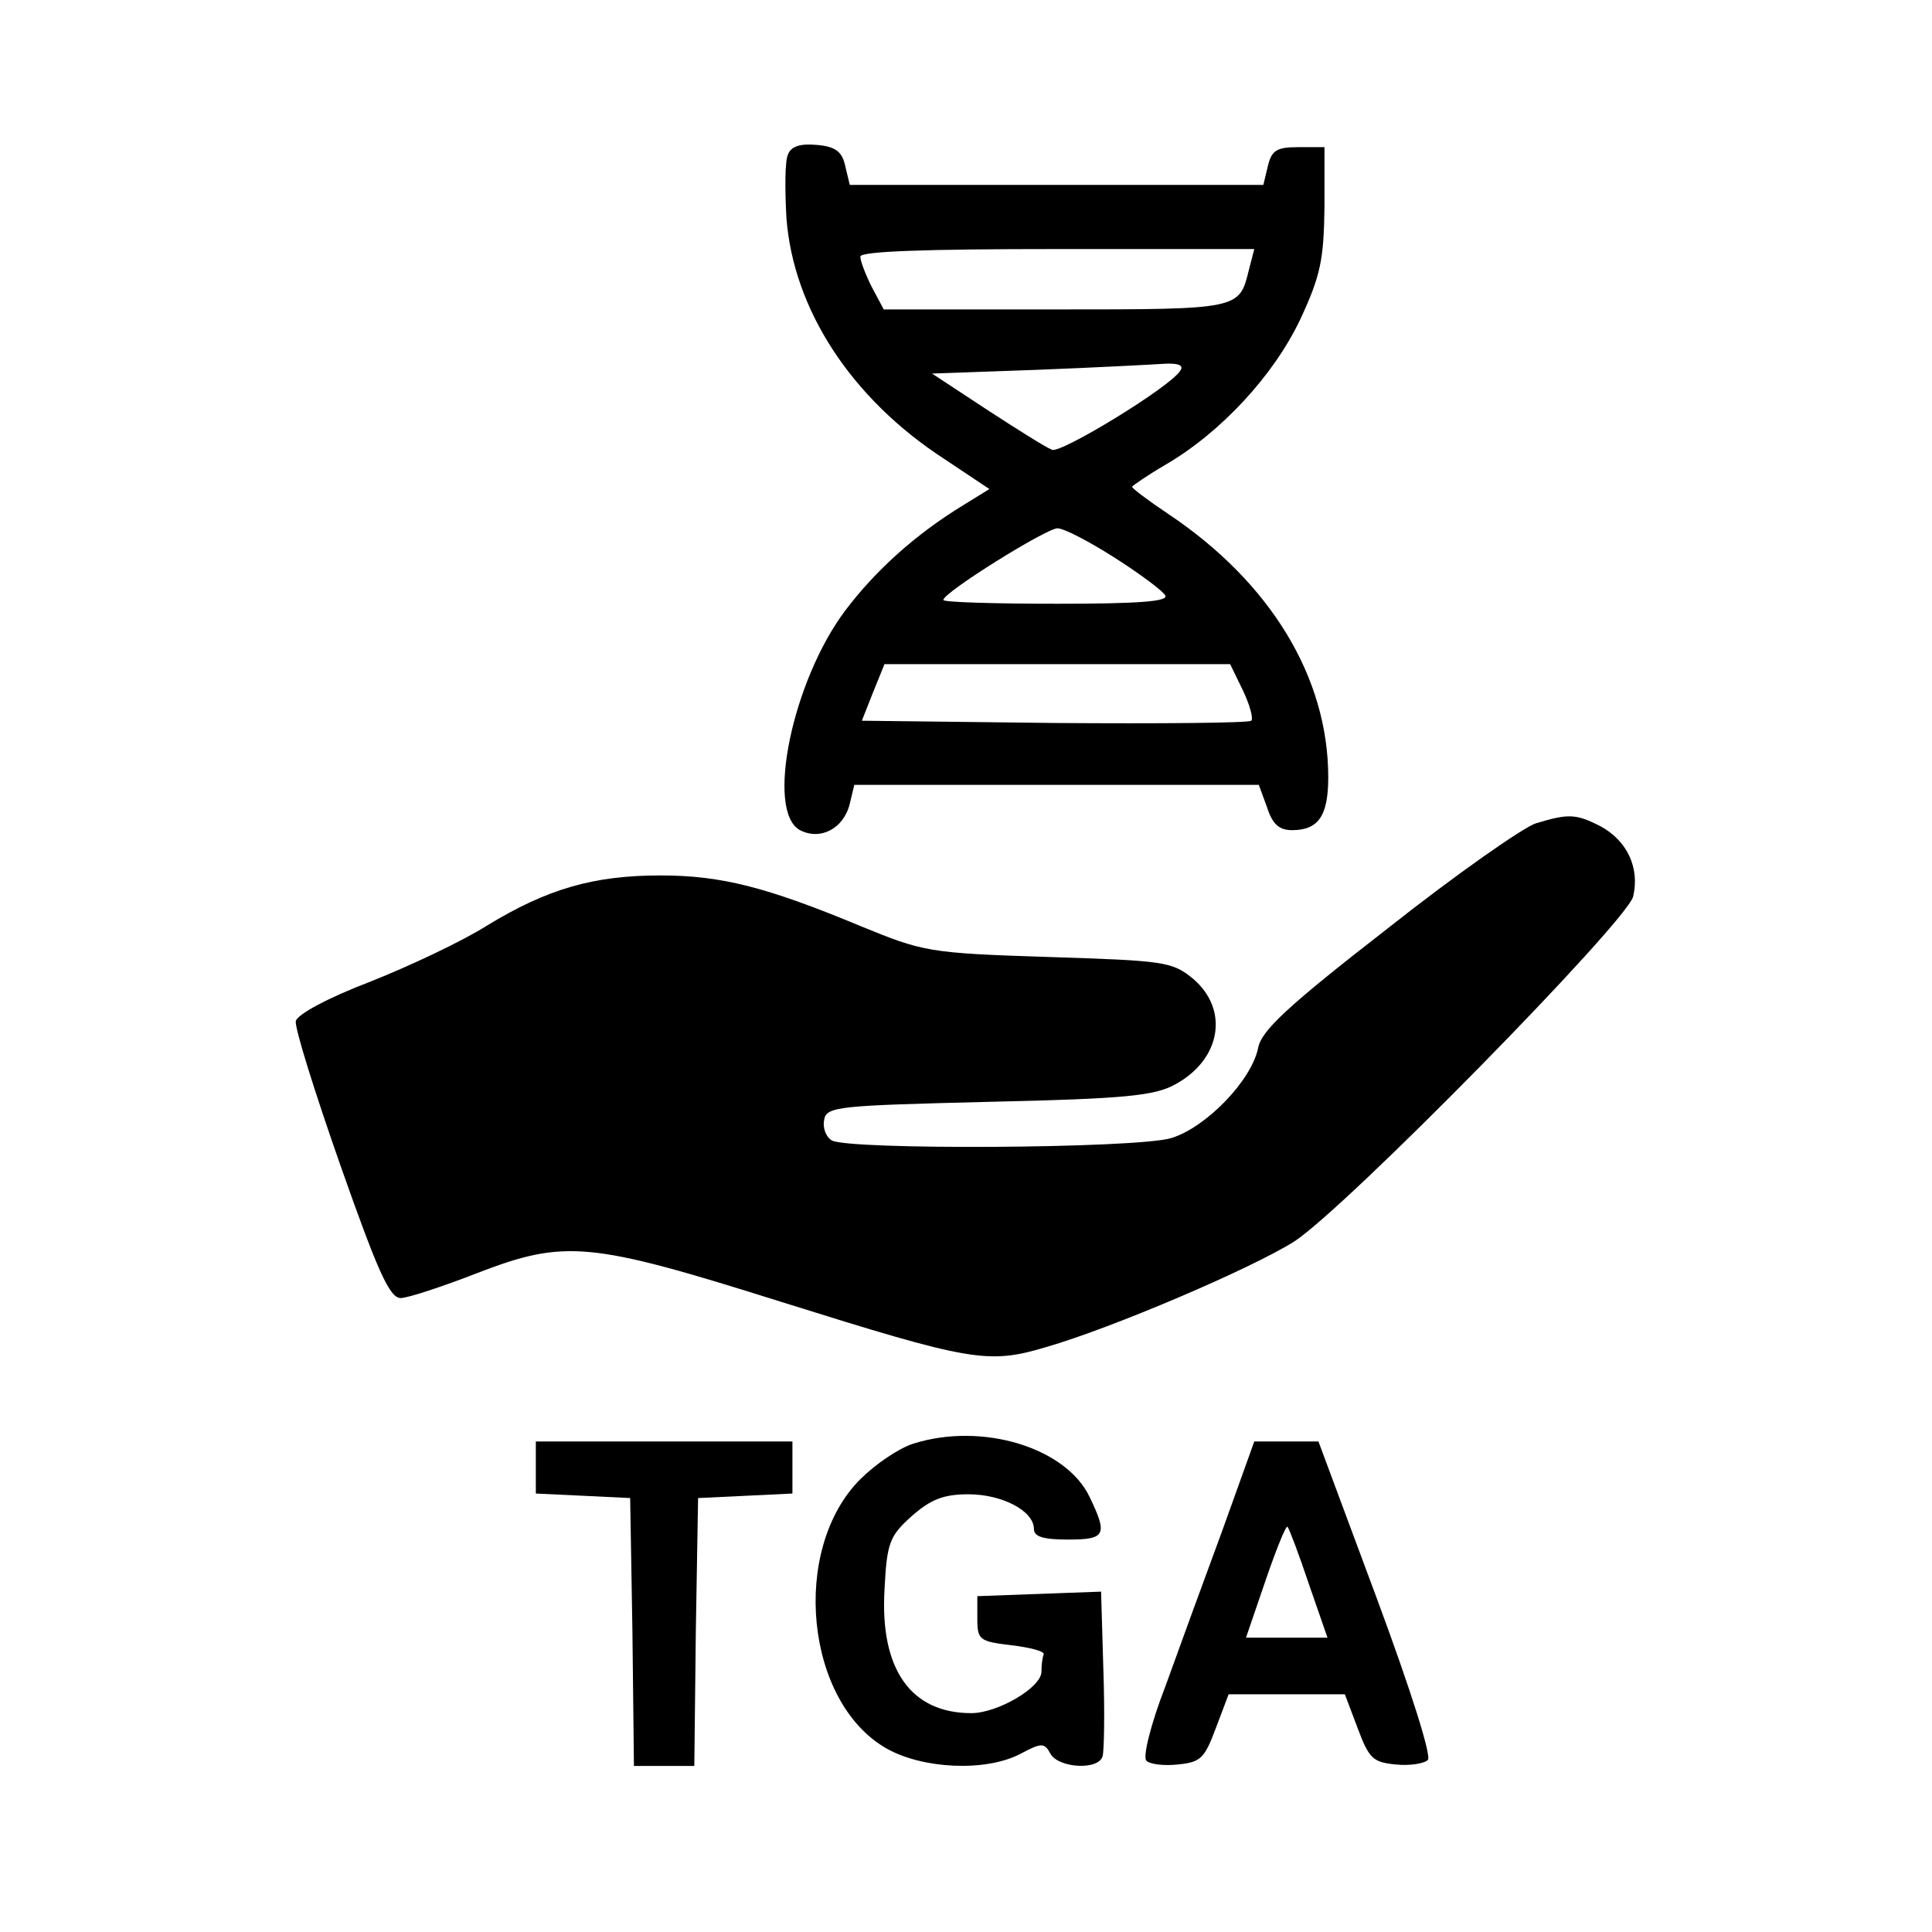
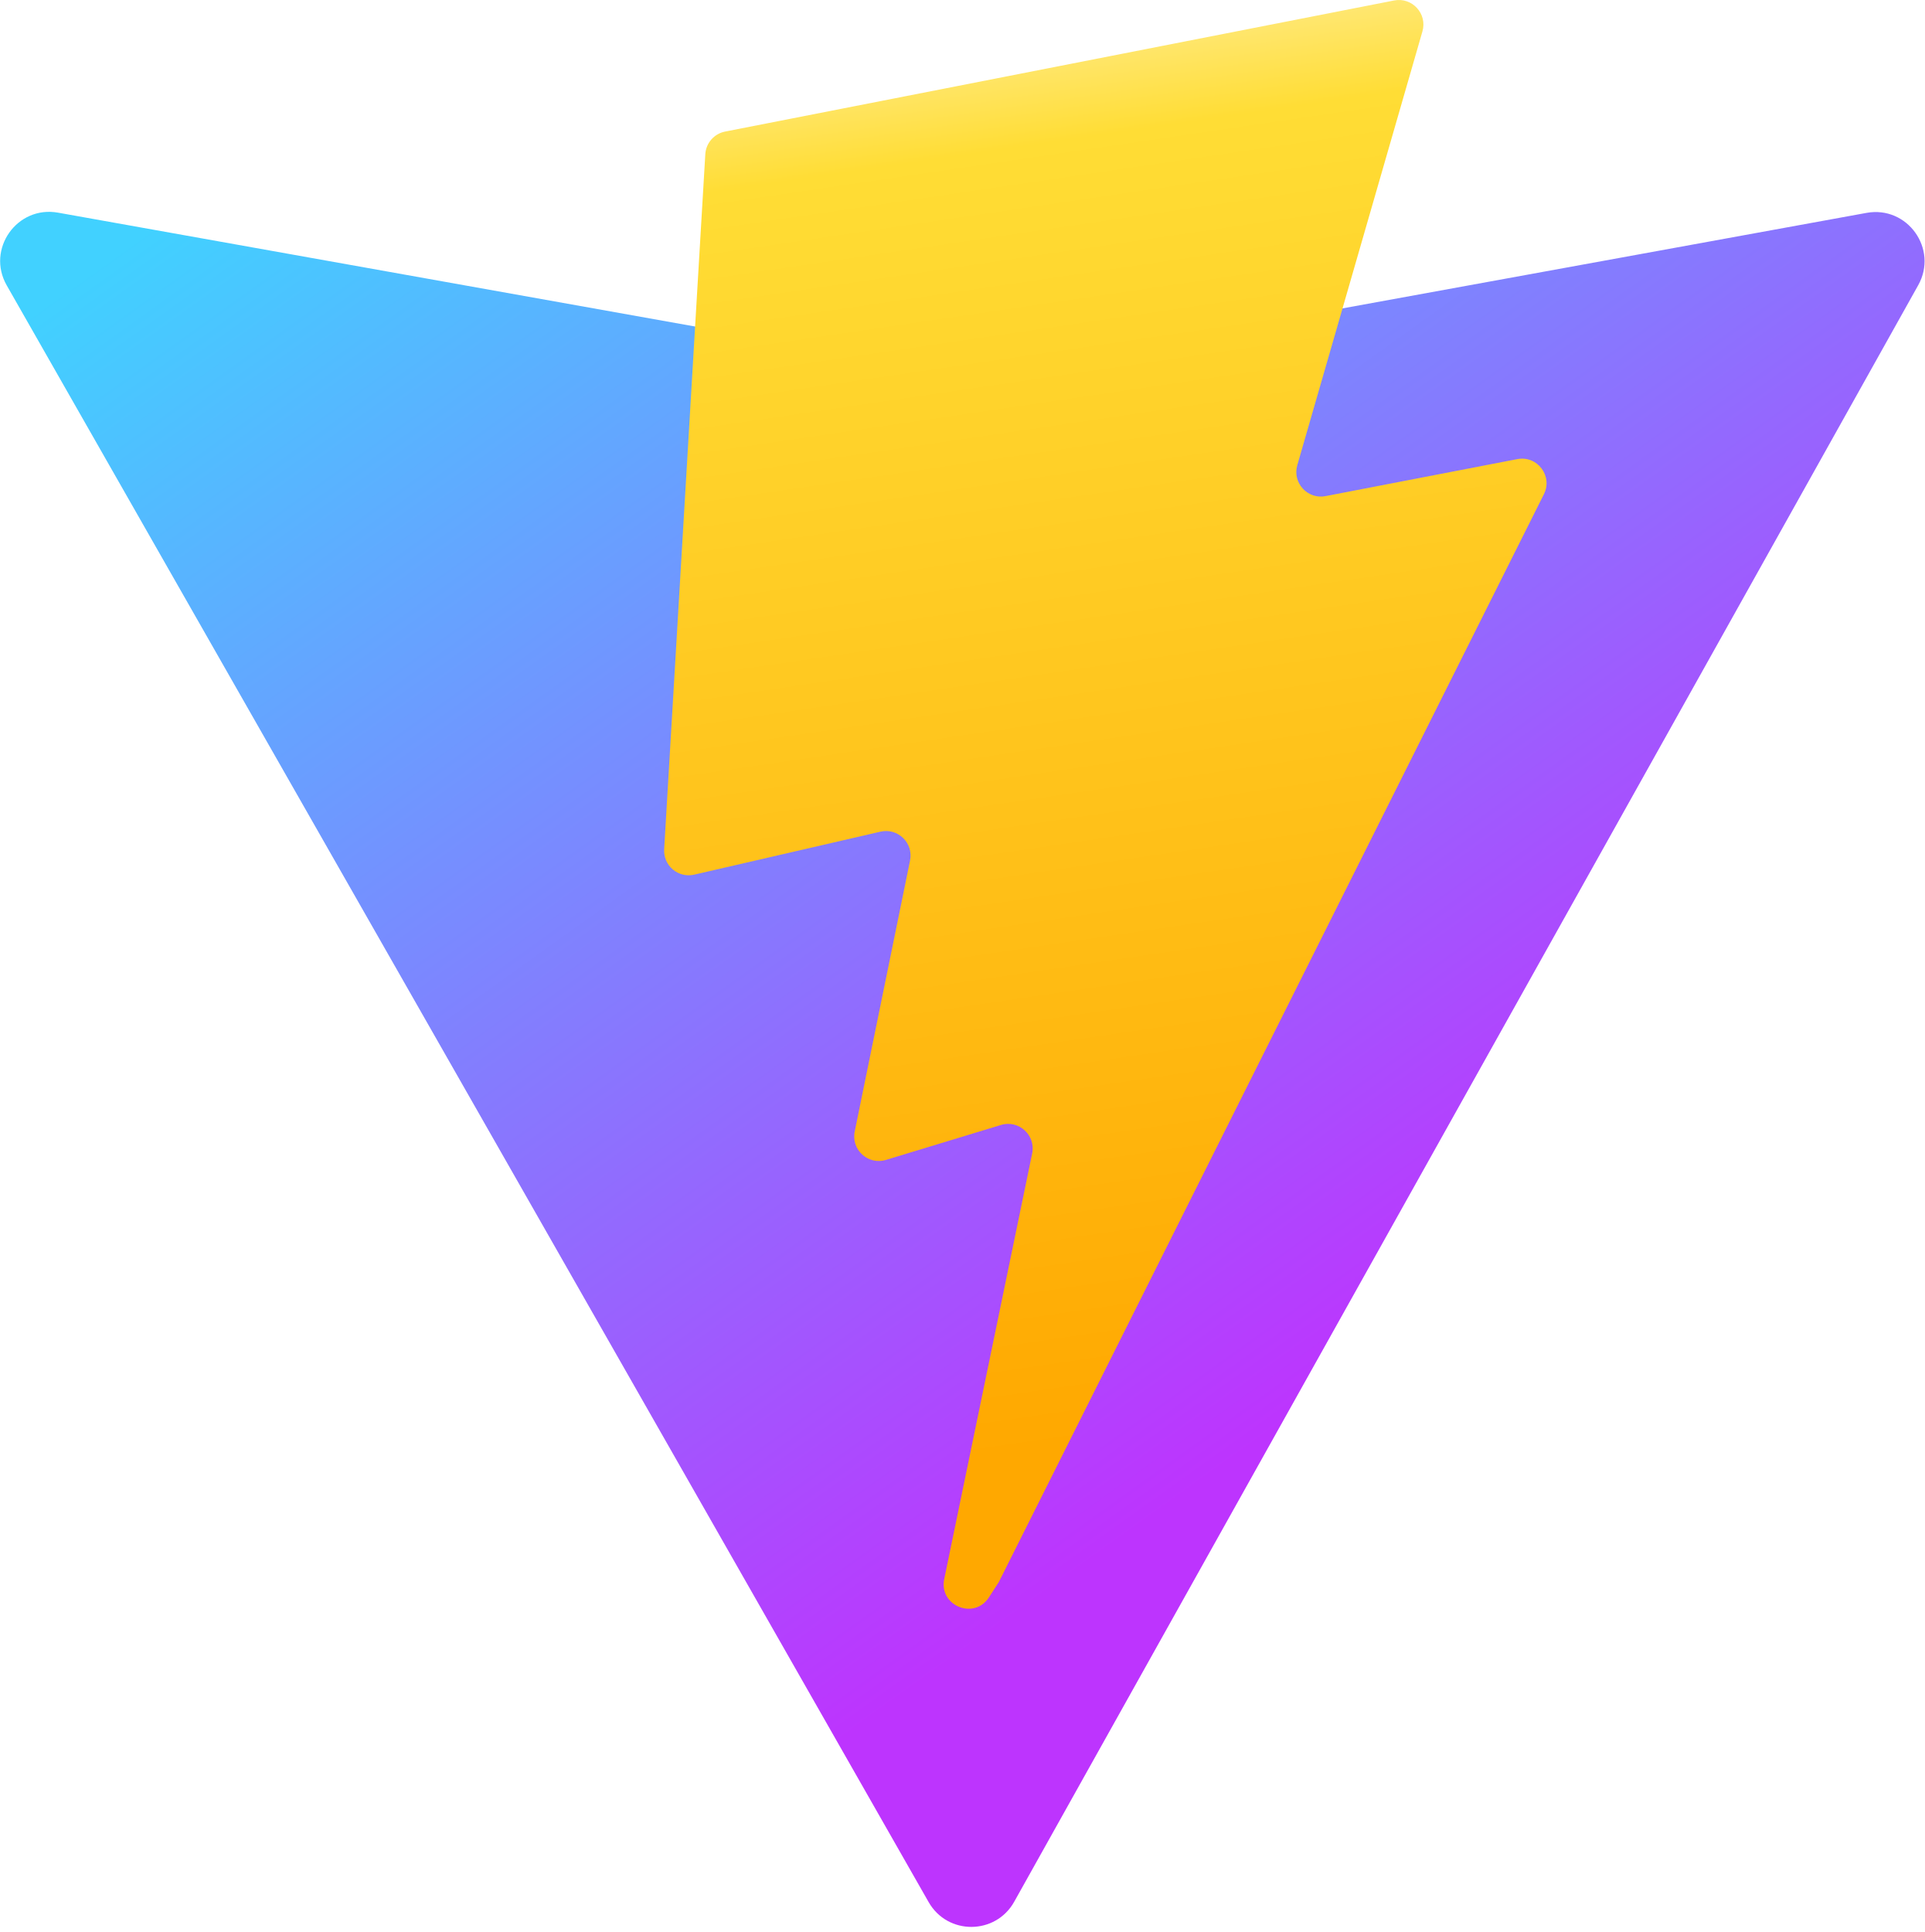
- <svg xmlns="http://www.w3.org/2000/svg" version="1.0" width="256pt" height="256pt" viewBox="0 0 256 256" preserveAspectRatio="xMidYMid meet">
-   <g transform="translate(0,256) scale(0.1,-0.1)" fill="#000000" stroke="none">
-     <path d="M1044 2355 c-4 -9 -4 -46 -2 -83 9 -122 86 -240 209 -320 l60 -40 -34 -21 c-64 -39 -117 -87 -157 -140 -70 -93 -106 -266 -60 -291 27 -14 58 2 66 35 l6 25 268 0 268 0 11 -30 c7 -22 16 -30 33 -30 35 0 48 19 48 70 0 132 -76 258 -212 349 -27 18 -48 34 -48 36 0 1 20 15 44 29 74 43 144 119 179 193 27 58 31 79 32 148 l0 80 -35 0 c-28 0 -35 -4 -40 -25 l-6 -25 -274 0 -274 0 -6 25 c-4 19 -13 26 -38 28 -22 2 -34 -2 -38 -13z m611 -152 c-13 -53 -11 -53 -256 -53 l-228 0 -16 30 c-8 16 -15 34 -15 40 0 7 85 10 261 10 l261 0 -7 -27z m-91 -134 c-12 -21 -158 -110 -170 -105 -8 3 -46 27 -86 53 l-73 48 140 5 c77 3 153 7 168 8 18 1 26 -2 21 -9z m-87 -248 c33 -21 64 -44 67 -50 5 -8 -36 -11 -143 -11 -83 0 -151 2 -151 5 0 10 135 94 151 95 9 0 43 -18 76 -39z m170 -176 c9 -19 14 -37 11 -40 -3 -3 -120 -4 -260 -3 l-256 3 15 38 15 37 229 0 229 0 17 -35z" />
-     <path d="M2035 1469 c-16 -5 -105 -67 -196 -139 -134 -104 -168 -136 -172 -159 -9 -43 -69 -105 -115 -119 -46 -14 -430 -16 -450 -3 -8 5 -12 17 -10 27 3 18 18 19 218 24 180 4 220 8 247 23 61 33 72 99 24 140 -28 23 -38 24 -193 29 -158 5 -165 7 -248 41 -125 52 -185 67 -265 67 -89 0 -150 -18 -229 -66 -33 -21 -103 -54 -156 -75 -55 -21 -96 -43 -98 -52 -2 -8 25 -94 59 -191 49 -139 65 -176 80 -176 9 0 55 15 101 33 117 45 149 42 403 -38 252 -79 274 -83 351 -60 87 25 272 104 329 140 69 45 440 423 449 457 9 38 -8 74 -43 93 -33 17 -43 17 -86 4z" />
-     <path d="M1210 647 c-19 -6 -50 -27 -70 -47 -93 -93 -73 -296 35 -357 48 -27 131 -31 177 -7 28 15 32 15 40 0 11 -19 64 -22 69 -3 2 6 3 58 1 115 l-3 103 -82 -3 -82 -3 0 -30 c0 -28 3 -30 45 -35 25 -3 44 -8 43 -12 -2 -5 -3 -15 -3 -23 0 -21 -58 -55 -93 -55 -80 0 -121 58 -115 163 3 63 7 72 36 98 25 22 42 29 75 29 45 0 87 -22 87 -46 0 -10 12 -14 45 -14 50 0 53 6 29 56 -31 66 -143 100 -234 71z" />
-     <path d="M710 615 l0 -34 63 -3 62 -3 3 -177 2 -178 40 0 40 0 2 178 3 177 63 3 62 3 0 34 0 35 -170 0 -170 0 0 -35z" />
-     <path d="M1620 533 c-24 -65 -58 -158 -76 -208 -19 -49 -30 -93 -25 -98 5 -5 24 -7 42 -5 30 3 35 8 50 48 l17 45 77 0 77 0 17 -45 c15 -40 20 -45 50 -48 18 -2 38 1 43 6 5 5 -22 91 -68 215 l-77 207 -43 0 -42 0 -42 -117z m114 -71 l25 -72 -54 0 -54 0 26 76 c14 41 27 73 29 71 2 -2 15 -36 28 -75z" />
-   </g>
+ <svg xmlns="http://www.w3.org/2000/svg" aria-hidden="true" role="img" class="iconify iconify--logos" width="31.88" height="32" preserveAspectRatio="xMidYMid meet" viewBox="0 0 256 257">
+   <defs>
+     <linearGradient id="IconifyId1813088fe1fbc01fb466" x1="-.828%" x2="57.636%" y1="7.652%" y2="78.411%">
+       <stop offset="0%" stop-color="#41D1FF" />
+       <stop offset="100%" stop-color="#BD34FE" />
+     </linearGradient>
+     <linearGradient id="IconifyId1813088fe1fbc01fb467" x1="43.376%" x2="50.316%" y1="2.242%" y2="89.03%">
+       <stop offset="0%" stop-color="#FFEA83" />
+       <stop offset="8.333%" stop-color="#FFDD35" />
+       <stop offset="100%" stop-color="#FFA800" />
+     </linearGradient>
+   </defs>
+   <path fill="url(#IconifyId1813088fe1fbc01fb466)" d="M255.153 37.938L134.897 252.976c-2.483 4.44-8.862 4.466-11.382.048L.875 37.958c-2.746-4.814 1.371-10.646 6.827-9.67l120.385 21.517a6.537 6.537 0 0 0 2.322-.004l117.867-21.483c5.438-.991 9.574 4.796 6.877 9.62Z" />
+   <path fill="url(#IconifyId1813088fe1fbc01fb467)" d="M185.432.063L96.44 17.501a3.268 3.268 0 0 0-2.634 3.014l-5.474 92.456a3.268 3.268 0 0 0 3.997 3.378l24.777-5.718c2.318-.535 4.413 1.507 3.936 3.838l-7.361 36.047c-.495 2.426 1.782 4.5 4.151 3.78l15.304-4.649c2.372-.72 4.652 1.36 4.15 3.788l-11.698 56.621c-.732 3.542 3.979 5.473 5.943 2.437l1.313-2.028l72.516-144.72c1.215-2.423-.88-5.186-3.54-4.672l-25.505 4.922c-2.396.462-4.435-1.77-3.759-4.114l16.646-57.705c.677-2.35-1.37-4.583-3.769-4.113Z" />
</svg>
